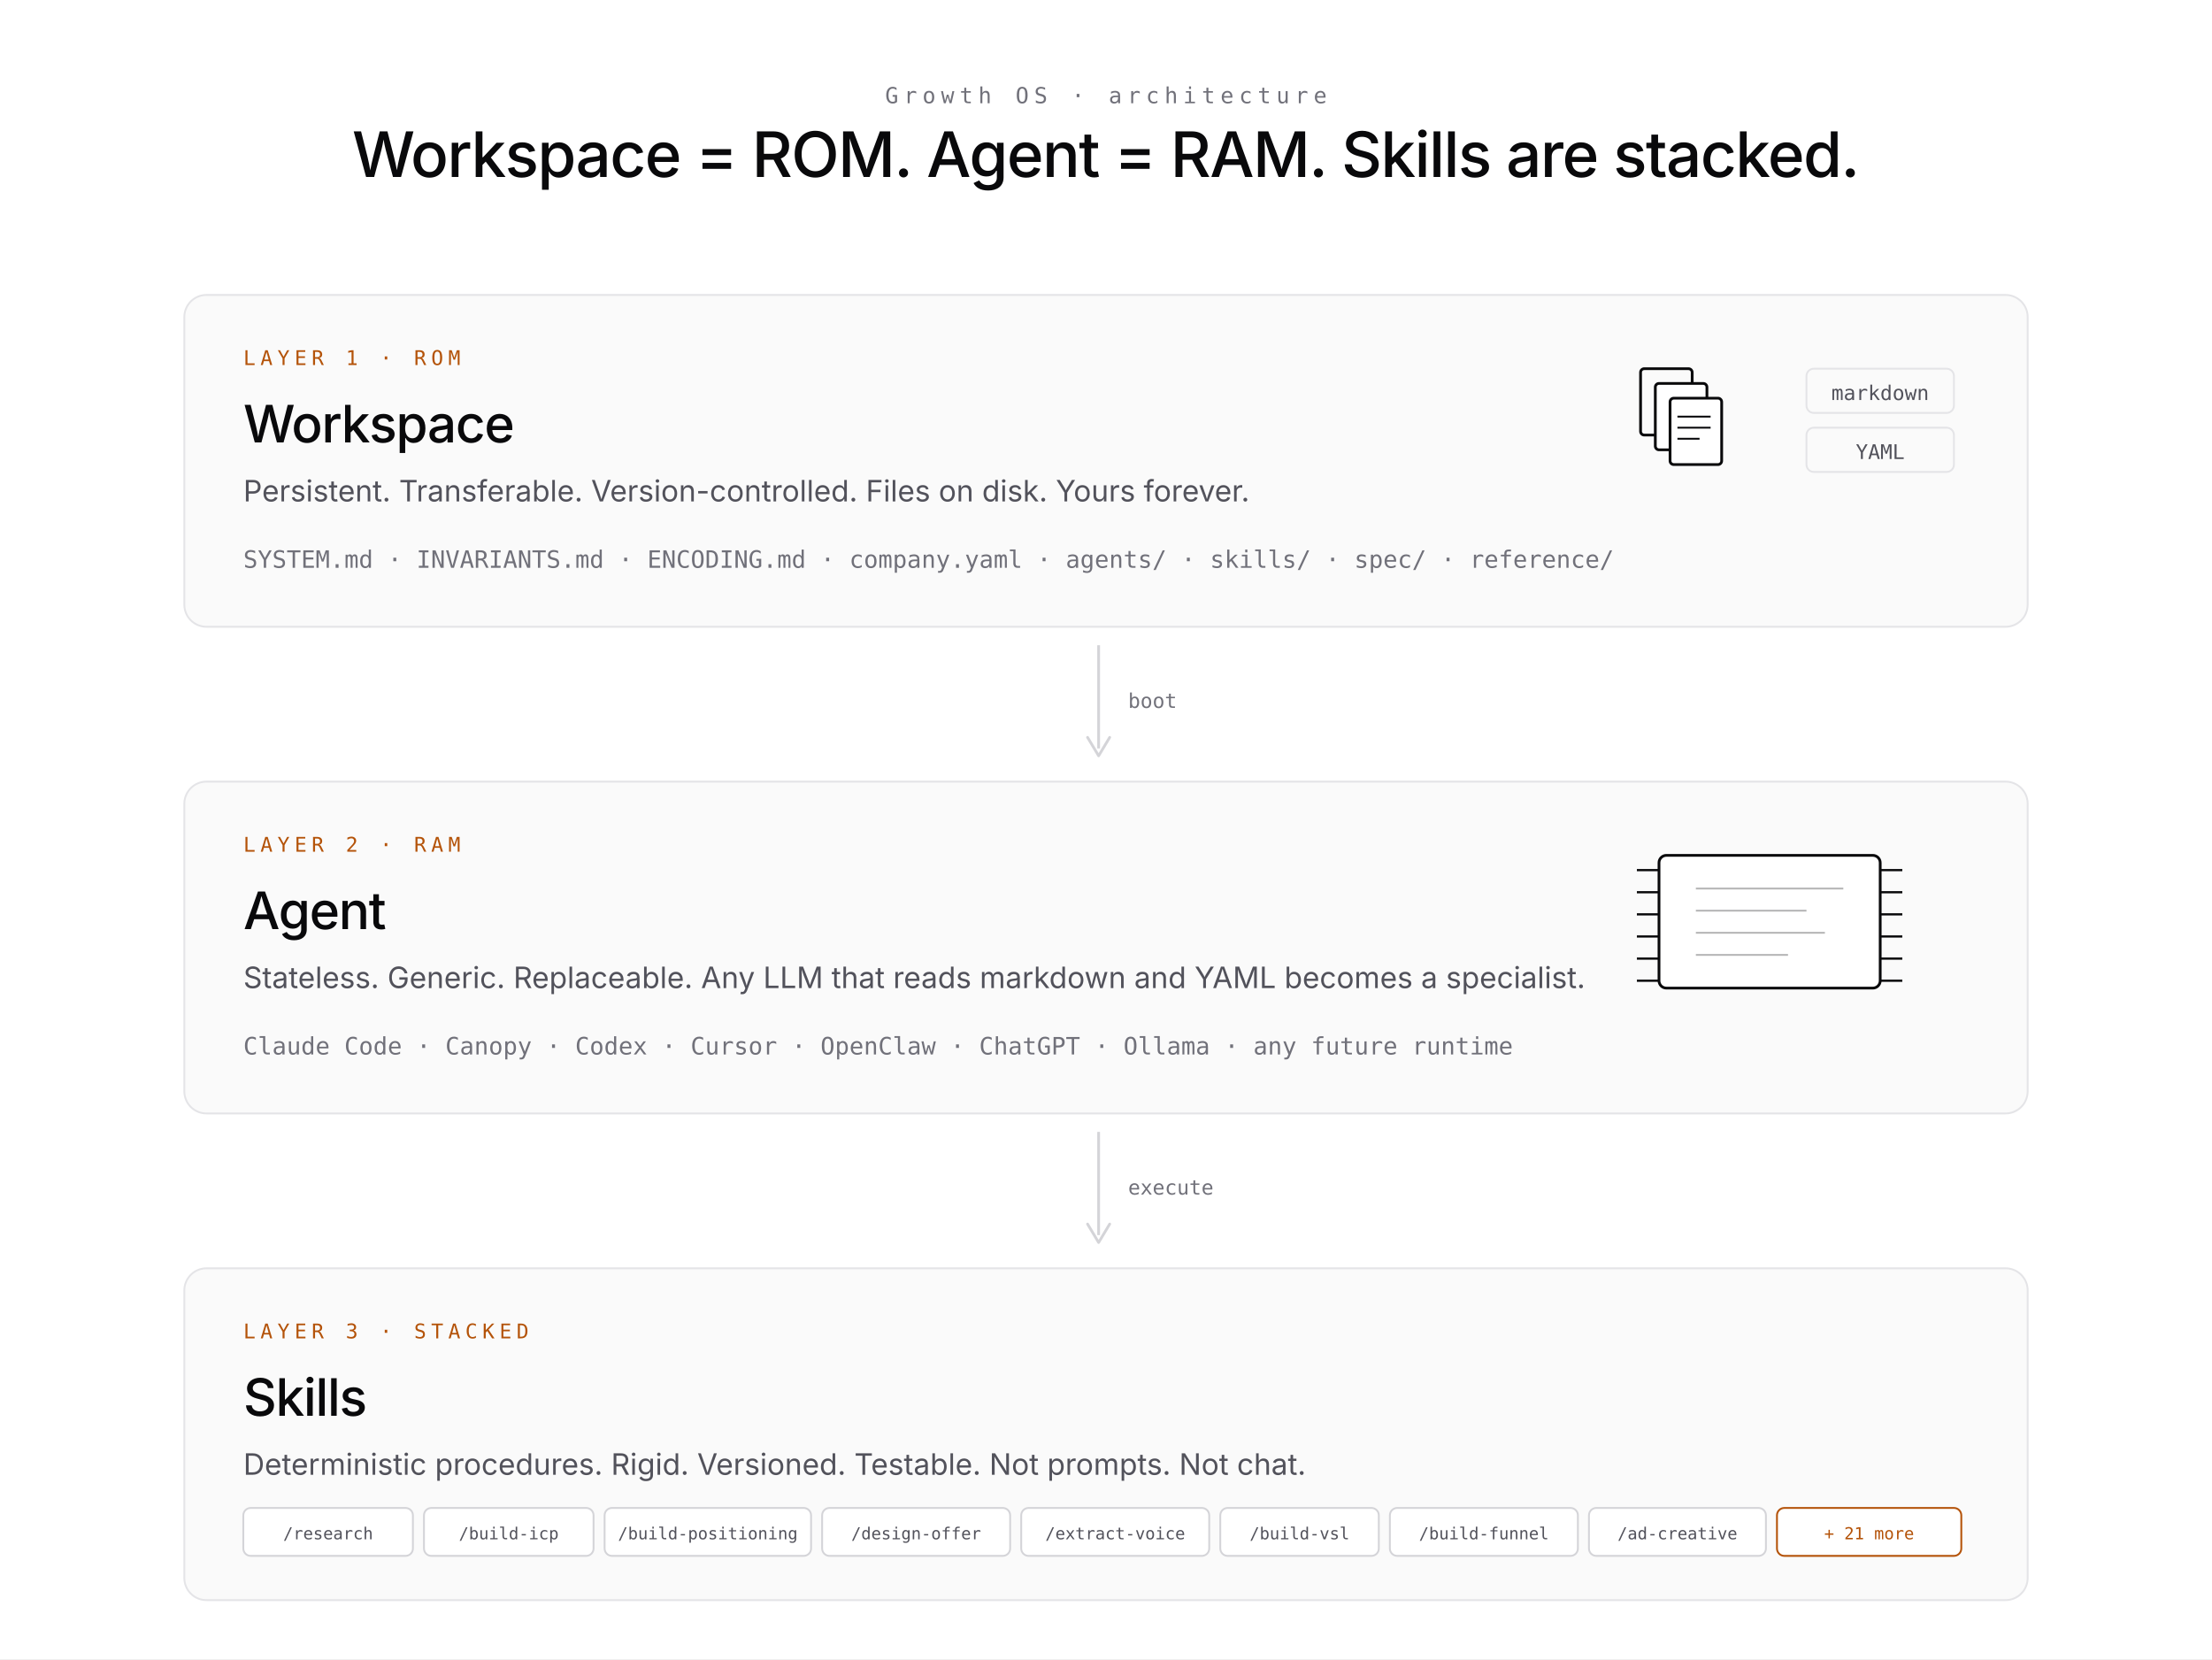
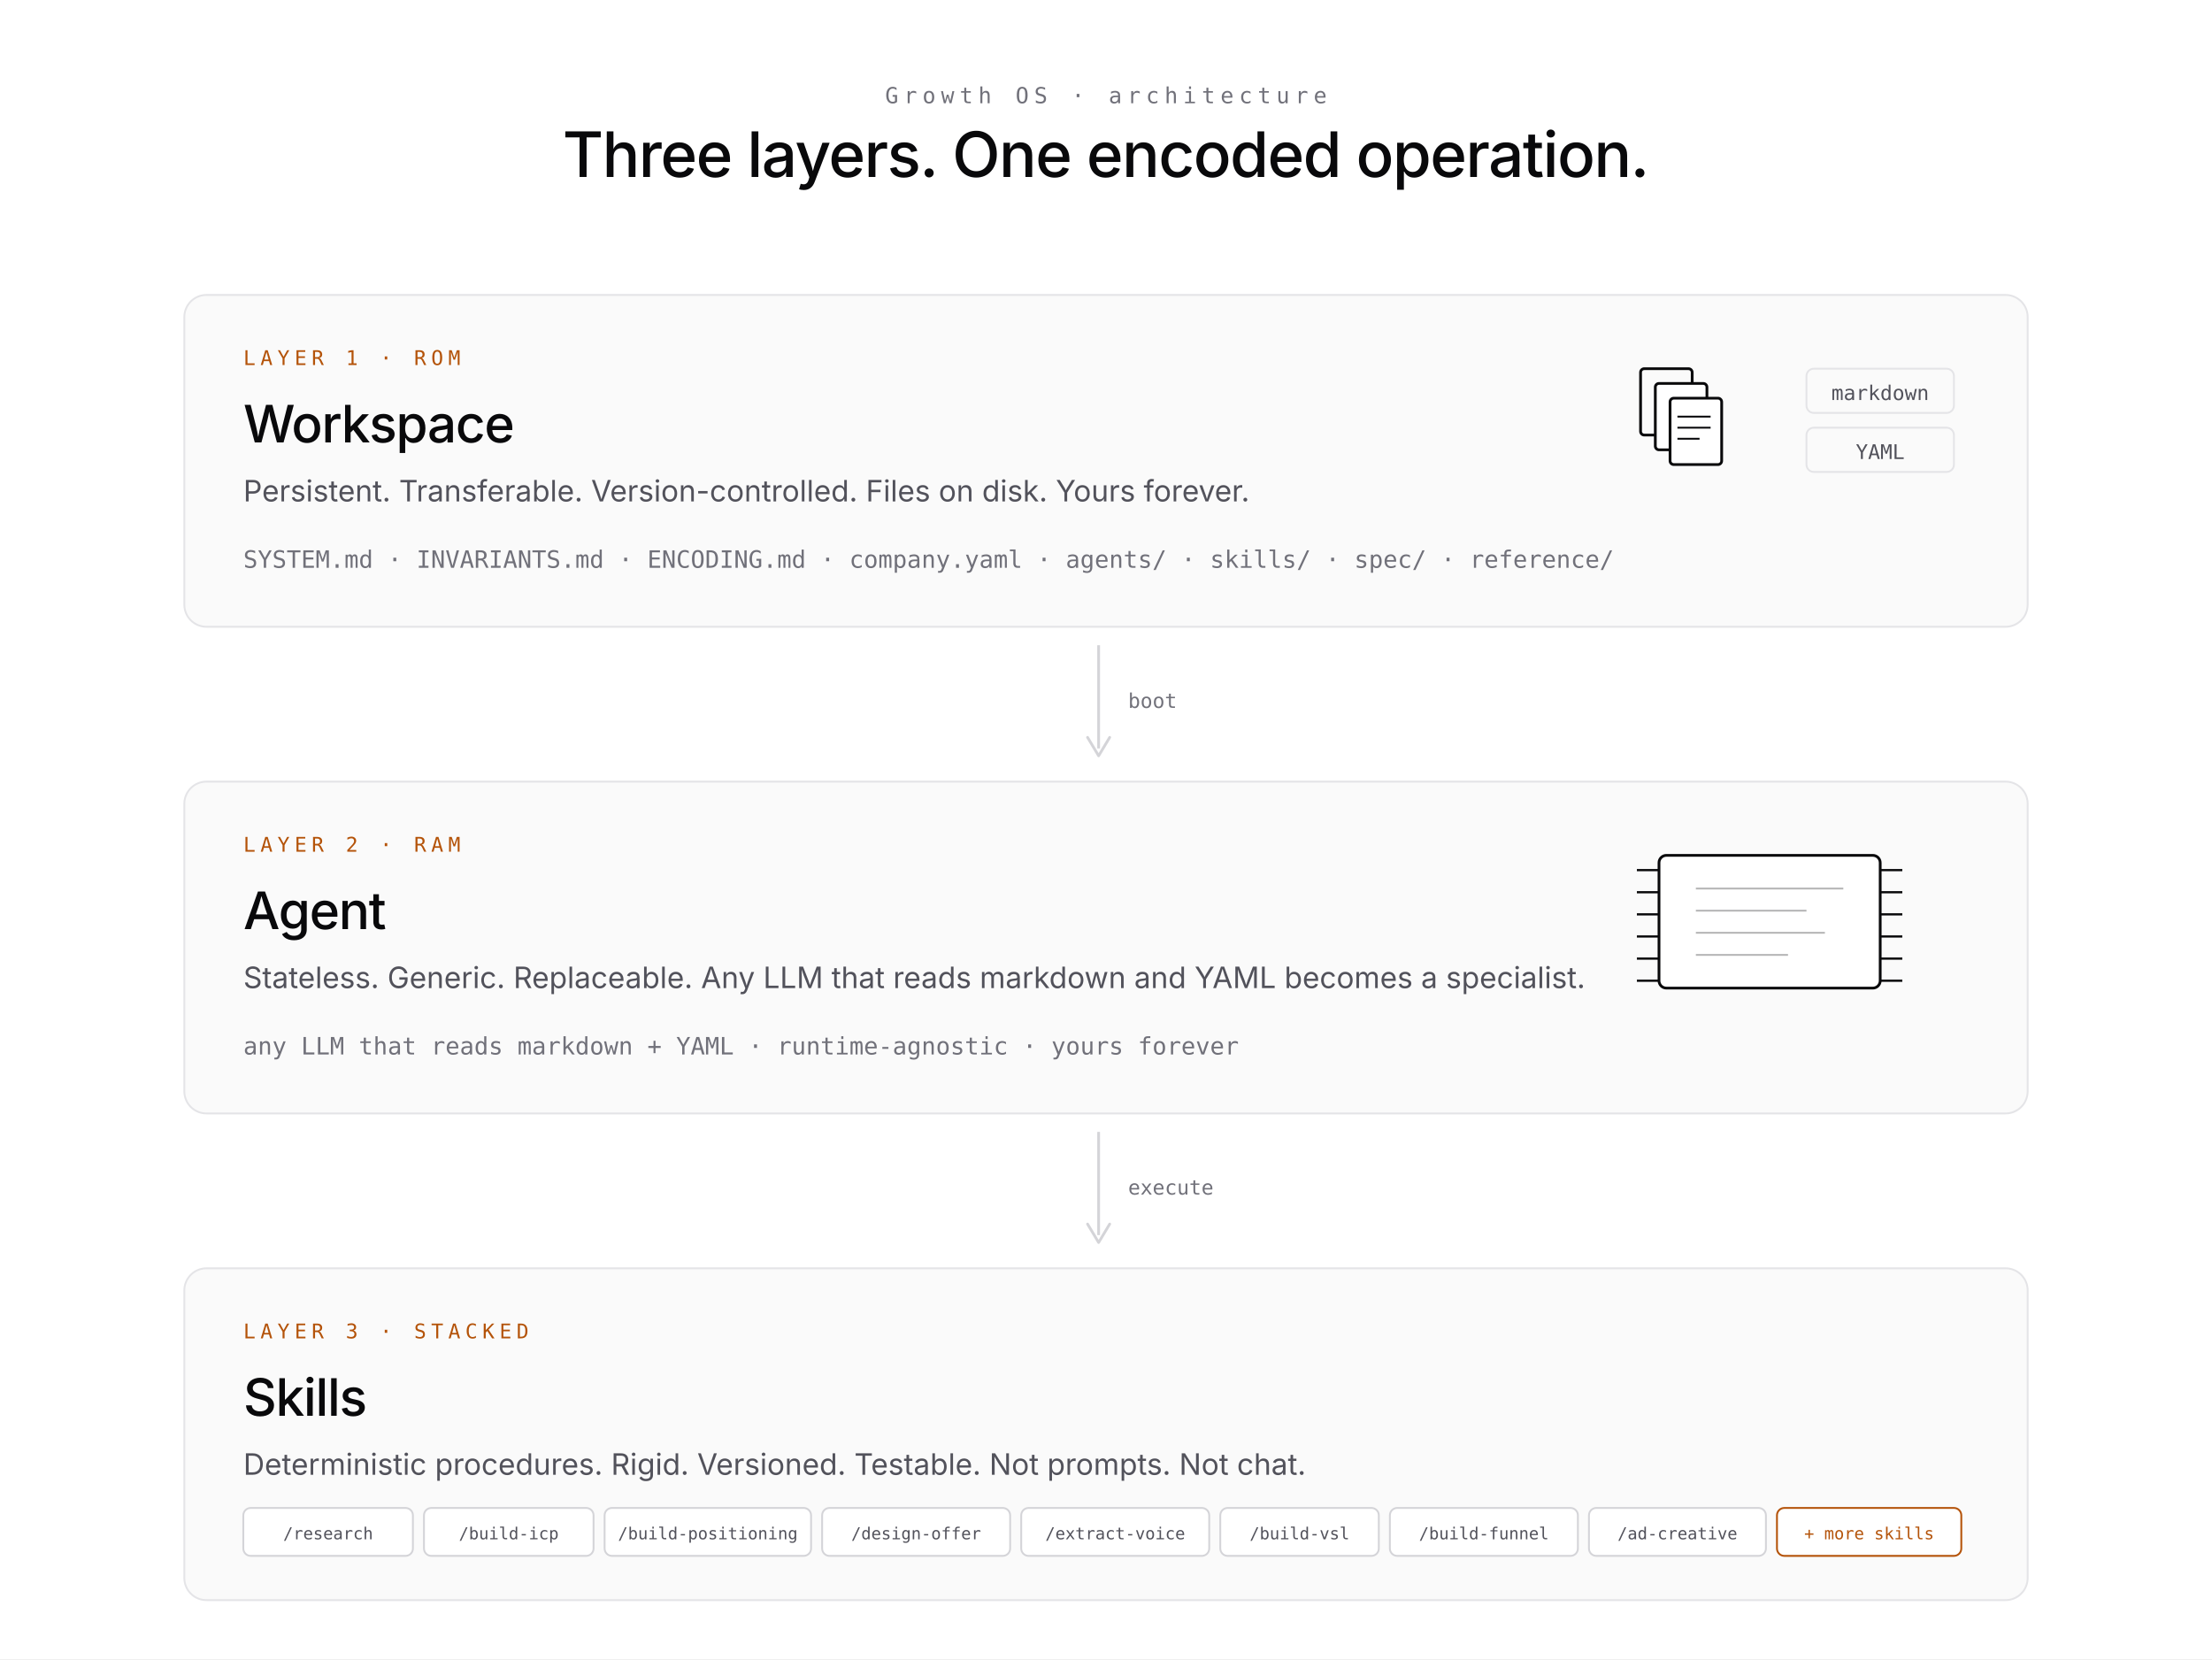
- <svg xmlns="http://www.w3.org/2000/svg" viewBox="0 0 1200 900" width="1200" height="900" role="img" aria-label="Growth OS architecture: Workspace equals ROM, Agent equals RAM, Skills are stacked">
+ <svg xmlns="http://www.w3.org/2000/svg" viewBox="0 0 1200 900" width="1200" height="900" role="img" aria-label="Growth OS architecture: Three-layer encoded operation">
  <defs>
    <style>
      .a-label { font-family: "Geist Mono", "JetBrains Mono", "SF Mono", Menlo, Consolas, monospace; font-weight: 500; letter-spacing: 0.24em; text-transform: uppercase; }
      .a-title { font-family: "Geist", "Inter", system-ui, -apple-system, "Segoe UI", Roboto, sans-serif; font-weight: 500; letter-spacing: -0.02em; }
      .a-sub { font-family: "Geist", "Inter", system-ui, -apple-system, "Segoe UI", Roboto, sans-serif; font-weight: 400; letter-spacing: 0; }
      .a-code { font-family: "Geist Mono", "JetBrains Mono", "SF Mono", Menlo, Consolas, monospace; font-weight: 400; }
    </style>
  </defs>
  <rect width="1200" height="900" fill="#ffffff" />
  <text class="a-label" x="600" y="56" font-size="12" fill="#71717a" text-anchor="middle">Growth OS  ·  architecture</text>
-   <text class="a-title" x="600" y="96" font-size="34" fill="#09090b" text-anchor="middle">Workspace = ROM. Agent = RAM. Skills are stacked.</text>
+   <text class="a-title" x="600" y="96" font-size="34" fill="#09090b" text-anchor="middle">Three layers. One encoded operation.</text>
  <g transform="translate(100 160)">
    <rect x="0" y="0" width="1000" height="180" fill="#fafafa" stroke="#e4e4e7" stroke-width="1" rx="12" />
    <text class="a-label" x="32" y="38" font-size="11" fill="#b45309">LAYER 1  ·  ROM</text>
    <text class="a-title" x="32" y="80" font-size="28" fill="#09090b">Workspace</text>
    <text class="a-sub" x="32" y="112" font-size="16" fill="#52525b">Persistent. Transferable. Version-controlled. Files on disk. Yours forever.</text>
    <text class="a-code" x="32" y="148" font-size="13" fill="#71717a">SYSTEM.md  ·  INVARIANTS.md  ·  ENCODING.md  ·  company.yaml  ·  agents/  ·  skills/  ·  spec/  ·  reference/</text>
    <g transform="translate(790 40)">
      <rect x="0" y="0" width="28" height="36" fill="none" stroke="#09090b" stroke-width="1.5" rx="2" />
      <rect x="8" y="8" width="28" height="36" fill="#ffffff" stroke="#09090b" stroke-width="1.5" rx="2" />
      <rect x="16" y="16" width="28" height="36" fill="#ffffff" stroke="#09090b" stroke-width="1.5" rx="2" />
      <line x1="20" y1="26" x2="38" y2="26" stroke="#09090b" stroke-width="1" />
      <line x1="20" y1="32" x2="38" y2="32" stroke="#09090b" stroke-width="1" />
      <line x1="20" y1="38" x2="32" y2="38" stroke="#09090b" stroke-width="1" />
    </g>
    <rect x="880" y="40" width="80" height="24" fill="none" stroke="#e4e4e7" stroke-width="1" rx="4" />
    <text class="a-code" x="920" y="57" font-size="11" fill="#52525b" text-anchor="middle">markdown</text>
    <rect x="880" y="72" width="80" height="24" fill="none" stroke="#e4e4e7" stroke-width="1" rx="4" />
    <text class="a-code" x="920" y="89" font-size="11" fill="#52525b" text-anchor="middle">YAML</text>
  </g>
  <g transform="translate(596 350)">
    <line x1="0" y1="0" x2="0" y2="56" stroke="#d4d4d8" stroke-width="1.5" />
    <path d="M -6,50 L 0,60 L 6,50" fill="none" stroke="#d4d4d8" stroke-width="1.5" stroke-linecap="round" stroke-linejoin="round" />
    <text class="a-code" x="16" y="34" font-size="11" fill="#71717a">boot</text>
  </g>
  <g transform="translate(100 424)">
    <rect x="0" y="0" width="1000" height="180" fill="#fafafa" stroke="#e4e4e7" stroke-width="1" rx="12" />
    <text class="a-label" x="32" y="38" font-size="11" fill="#b45309">LAYER 2  ·  RAM</text>
    <text class="a-title" x="32" y="80" font-size="28" fill="#09090b">Agent</text>
    <text class="a-sub" x="32" y="112" font-size="16" fill="#52525b">Stateless. Generic. Replaceable. Any LLM that reads markdown and YAML becomes a specialist.</text>
-     <text class="a-code" x="32" y="148" font-size="13" fill="#71717a">Claude Code  ·  Canopy  ·  Codex  ·  Cursor  ·  OpenClaw  ·  ChatGPT  ·  Ollama  ·  any future runtime</text>
+     <text class="a-code" x="32" y="148" font-size="13" fill="#71717a">any LLM that reads markdown + YAML  ·  runtime-agnostic  ·  yours forever</text>
    <g transform="translate(800 40)">
      <rect x="0" y="0" width="120" height="72" fill="#ffffff" stroke="#09090b" stroke-width="1.5" rx="4" />
      <line x1="20" y1="18" x2="100" y2="18" stroke="#09090b" stroke-width="1" opacity="0.3" />
      <line x1="20" y1="30" x2="80" y2="30" stroke="#09090b" stroke-width="1" opacity="0.3" />
      <line x1="20" y1="42" x2="90" y2="42" stroke="#09090b" stroke-width="1" opacity="0.3" />
      <line x1="20" y1="54" x2="70" y2="54" stroke="#09090b" stroke-width="1" opacity="0.3" />
      <line x1="0" y1="8" x2="-12" y2="8" stroke="#09090b" stroke-width="1.2" />
      <line x1="0" y1="20" x2="-12" y2="20" stroke="#09090b" stroke-width="1.2" />
      <line x1="0" y1="32" x2="-12" y2="32" stroke="#09090b" stroke-width="1.2" />
      <line x1="0" y1="44" x2="-12" y2="44" stroke="#09090b" stroke-width="1.2" />
      <line x1="0" y1="56" x2="-12" y2="56" stroke="#09090b" stroke-width="1.2" />
      <line x1="0" y1="68" x2="-12" y2="68" stroke="#09090b" stroke-width="1.2" />
      <line x1="120" y1="8" x2="132" y2="8" stroke="#09090b" stroke-width="1.2" />
      <line x1="120" y1="20" x2="132" y2="20" stroke="#09090b" stroke-width="1.2" />
      <line x1="120" y1="32" x2="132" y2="32" stroke="#09090b" stroke-width="1.2" />
      <line x1="120" y1="44" x2="132" y2="44" stroke="#09090b" stroke-width="1.2" />
      <line x1="120" y1="56" x2="132" y2="56" stroke="#09090b" stroke-width="1.2" />
      <line x1="120" y1="68" x2="132" y2="68" stroke="#09090b" stroke-width="1.2" />
    </g>
  </g>
  <g transform="translate(596 614)">
    <line x1="0" y1="0" x2="0" y2="56" stroke="#d4d4d8" stroke-width="1.5" />
    <path d="M -6,50 L 0,60 L 6,50" fill="none" stroke="#d4d4d8" stroke-width="1.5" stroke-linecap="round" stroke-linejoin="round" />
    <text class="a-code" x="16" y="34" font-size="11" fill="#71717a">execute</text>
  </g>
  <g transform="translate(100 688)">
    <rect x="0" y="0" width="1000" height="180" fill="#fafafa" stroke="#e4e4e7" stroke-width="1" rx="12" />
    <text class="a-label" x="32" y="38" font-size="11" fill="#b45309">LAYER 3  ·  STACKED</text>
    <text class="a-title" x="32" y="80" font-size="28" fill="#09090b">Skills</text>
    <text class="a-sub" x="32" y="112" font-size="16" fill="#52525b">Deterministic procedures. Rigid. Versioned. Testable. Not prompts. Not chat.</text>
    <g transform="translate(32 130)">
      <g font-family="Geist Mono, SF Mono, monospace" font-size="9" fill="#52525b">
        <rect x="0" y="0" width="92" height="26" fill="#ffffff" stroke="#d4d4d8" stroke-width="1" rx="4" />
        <text x="46" y="17" text-anchor="middle">/research</text>
        <rect x="98" y="0" width="92" height="26" fill="#ffffff" stroke="#d4d4d8" stroke-width="1" rx="4" />
        <text x="144" y="17" text-anchor="middle">/build-icp</text>
        <rect x="196" y="0" width="112" height="26" fill="#ffffff" stroke="#d4d4d8" stroke-width="1" rx="4" />
        <text x="252" y="17" text-anchor="middle">/build-positioning</text>
        <rect x="314" y="0" width="102" height="26" fill="#ffffff" stroke="#d4d4d8" stroke-width="1" rx="4" />
        <text x="365" y="17" text-anchor="middle">/design-offer</text>
        <rect x="422" y="0" width="102" height="26" fill="#ffffff" stroke="#d4d4d8" stroke-width="1" rx="4" />
        <text x="473" y="17" text-anchor="middle">/extract-voice</text>
        <rect x="530" y="0" width="86" height="26" fill="#ffffff" stroke="#d4d4d8" stroke-width="1" rx="4" />
        <text x="573" y="17" text-anchor="middle">/build-vsl</text>
        <rect x="622" y="0" width="102" height="26" fill="#ffffff" stroke="#d4d4d8" stroke-width="1" rx="4" />
        <text x="673" y="17" text-anchor="middle">/build-funnel</text>
        <rect x="730" y="0" width="96" height="26" fill="#ffffff" stroke="#d4d4d8" stroke-width="1" rx="4" />
        <text x="778" y="17" text-anchor="middle">/ad-creative</text>
        <rect x="832" y="0" width="100" height="26" fill="#ffffff" stroke="#b45309" stroke-width="1" rx="4" />
-         <text x="882" y="17" text-anchor="middle" fill="#b45309">+ 21 more</text>
+         <text x="882" y="17" text-anchor="middle" fill="#b45309">+ more skills</text>
      </g>
    </g>
  </g>
</svg>
